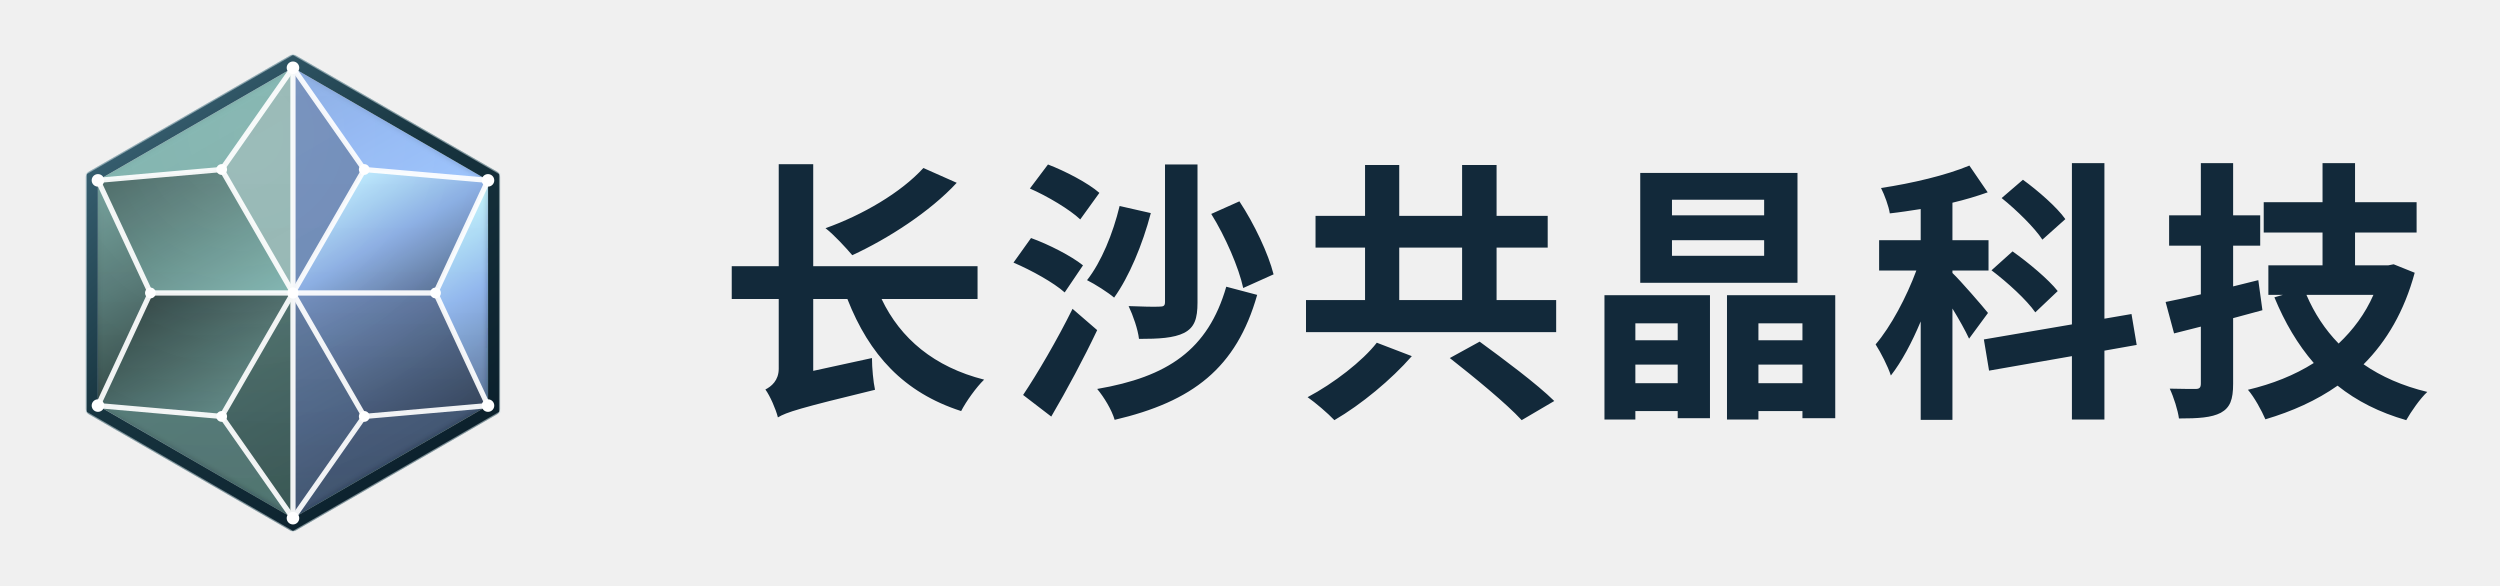
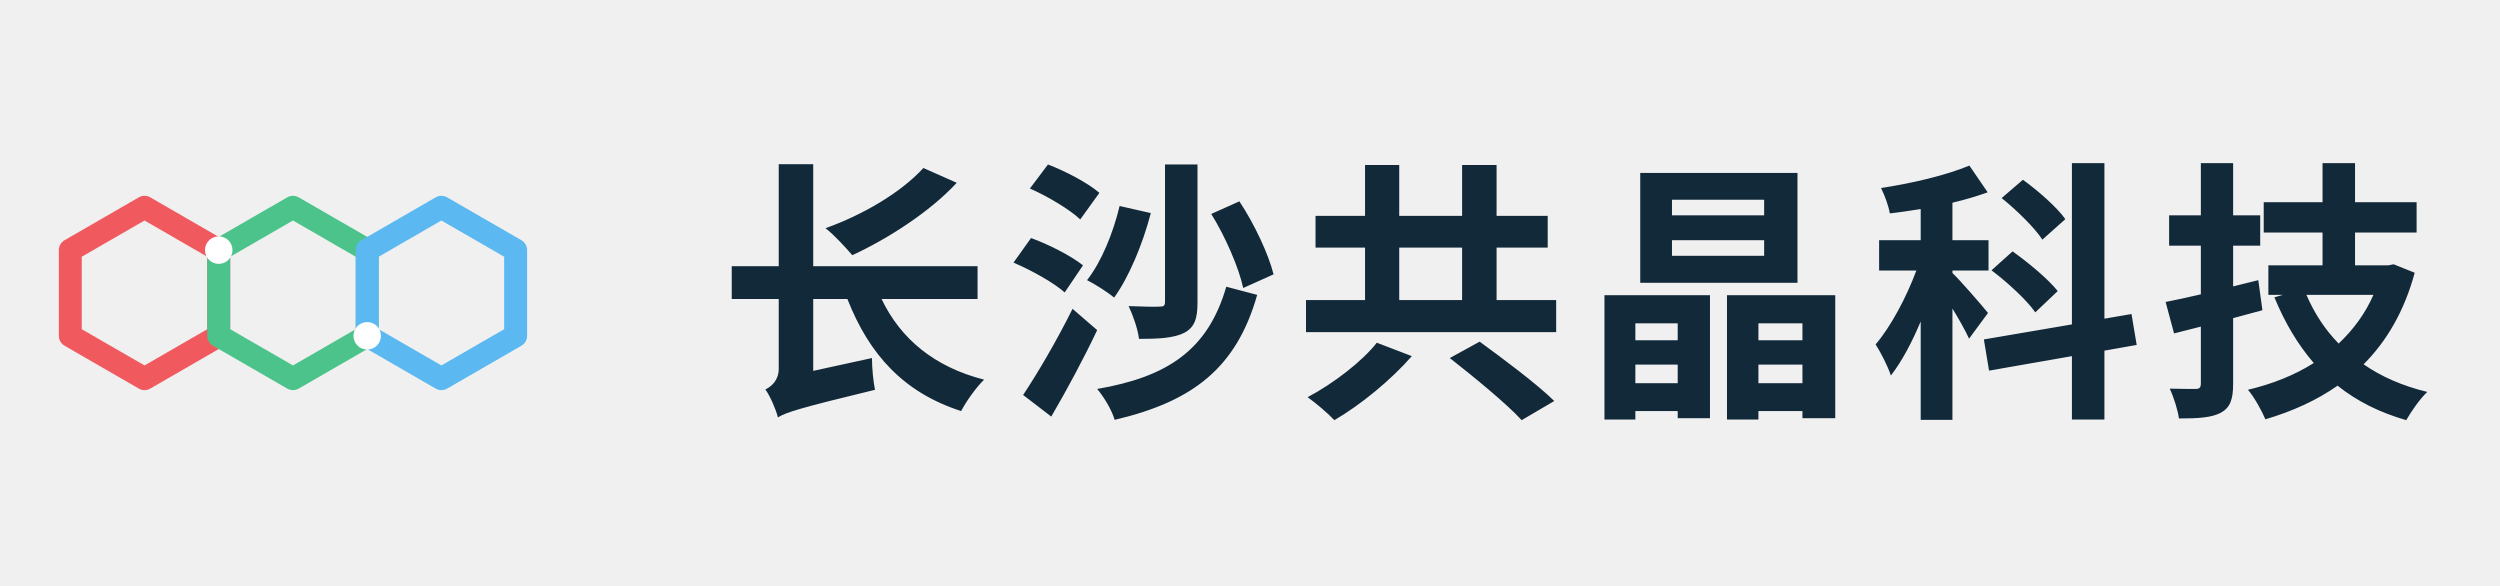
<svg xmlns="http://www.w3.org/2000/svg" viewBox="0 0 512 120" width="512" height="120">
  <g transform="translate(60,60) scale(10.2041)">
-     <defs>
-       <linearGradient id="f0" gradientUnits="userSpaceOnUse" x1="0.715" y1="1.245" x2="-0.72" y2="-1.253">
-         <stop offset="0" stop-color="#5C7498" />
-         <stop offset="0.5" stop-color="#8CB0E6" />
-         <stop offset="1" stop-color="#BCECFF" />
-       </linearGradient>
-       <linearGradient id="f1" gradientUnits="userSpaceOnUse" x1="0" y1="0" x2="-1.966" y2="-3.421">
-         <stop offset="0" stop-color="#6E8BB8" />
-         <stop offset="0.455" stop-color="#6F8CB9" />
-         <stop offset="1" stop-color="#718EBC" />
-       </linearGradient>
-       <linearGradient id="f2" gradientUnits="userSpaceOnUse" x1="0" y1="0" x2="-1.966" y2="-3.421">
-         <stop offset="0" stop-color="#96B9B6" />
-         <stop offset="0.577" stop-color="#95B8B5" />
-         <stop offset="1" stop-color="#95B7B4" />
-       </linearGradient>
-       <linearGradient id="f3" gradientUnits="userSpaceOnUse" x1="0" y1="0" x2="-1.962" y2="-3.413">
-         <stop offset="0" stop-color="#83B9B3" />
-         <stop offset="0.516" stop-color="#648E89" />
-         <stop offset="1" stop-color="#496764" />
-       </linearGradient>
-       <linearGradient id="f4" gradientUnits="userSpaceOnUse" x1="0.72" y1="1.253" x2="-0.715" y2="-1.245">
-         <stop offset="0" stop-color="#66908C" />
-         <stop offset="0.5" stop-color="#4C6B68" />
-         <stop offset="1" stop-color="#324745" />
-       </linearGradient>
-       <linearGradient id="f5" gradientUnits="userSpaceOnUse" x1="1.966" y1="3.421" x2="0" y2="0">
-         <stop offset="0" stop-color="#4A5D7B" />
-         <stop offset="0.423" stop-color="#546B8D" />
-         <stop offset="1" stop-color="#637DA5" />
-       </linearGradient>
-       <linearGradient id="f6" gradientUnits="userSpaceOnUse" x1="1.966" y1="3.421" x2="0" y2="0">
-         <stop offset="0" stop-color="#405E5A" />
-         <stop offset="0.545" stop-color="#476764" />
-         <stop offset="1" stop-color="#4D706C" />
-       </linearGradient>
-       <linearGradient id="f7" gradientUnits="userSpaceOnUse" x1="1.962" y1="3.413" x2="0" y2="0">
-         <stop offset="0" stop-color="#39485F" />
-         <stop offset="0.484" stop-color="#566C90" />
-         <stop offset="1" stop-color="#7391C1" />
-       </linearGradient>
-       <linearGradient id="f8" gradientUnits="userSpaceOnUse" x1="-0.004" y1="-0.008" x2="-1.966" y2="-3.421">
-         <stop offset="0" stop-color="#9EC7FF" />
-         <stop offset="0.455" stop-color="#94BAF6" />
-         <stop offset="1" stop-color="#87AAE1" />
-       </linearGradient>
-       <linearGradient id="f9" gradientUnits="userSpaceOnUse" x1="-1.436" y1="-2.498" x2="-1.966" y2="-3.421">
-         <stop offset="0" stop-color="#7EB1AC" />
-         <stop offset="0.664" stop-color="#80B3AE" />
-         <stop offset="1" stop-color="#80B4AF" />
-       </linearGradient>
-       <linearGradient id="f10" gradientUnits="userSpaceOnUse" x1="0.004" y1="0.008" x2="-1.962" y2="-3.413">
-         <stop offset="0" stop-color="#39504D" />
-         <stop offset="0.455" stop-color="#567975" />
-         <stop offset="1" stop-color="#73A29D" />
-       </linearGradient>
-       <linearGradient id="f11" gradientUnits="userSpaceOnUse" x1="1.966" y1="3.421" x2="0.004" y2="0.008">
-         <stop offset="0" stop-color="#597E79" />
-         <stop offset="0.545" stop-color="#5A807C" />
-         <stop offset="1" stop-color="#5B827D" />
-       </linearGradient>
-       <linearGradient id="f12" gradientUnits="userSpaceOnUse" x1="1.966" y1="3.421" x2="1.436" y2="2.498">
-         <stop offset="0" stop-color="#485C79" />
-         <stop offset="0.336" stop-color="#495D7B" />
-         <stop offset="1" stop-color="#4C607F" />
-       </linearGradient>
-       <linearGradient id="f13" gradientUnits="userSpaceOnUse" x1="1.962" y1="3.413" x2="-0.004" y2="-0.008">
-         <stop offset="0" stop-color="#627B9F" />
-         <stop offset="0.545" stop-color="#94BAF1" />
-         <stop offset="1" stop-color="#C6FAFF" />
-       </linearGradient>
-       <clipPath id="cf">
-         <polygon points="4.036,-2.33 0,-4.66 -4.036,-2.33 -4.036,2.33 0,4.66 4.036,2.33" />
-       </clipPath>
-       <linearGradient id="rim" gradientUnits="userSpaceOnUse" x1="-3.6" y1="-3.9" x2="3.2" y2="4.0">
-         <stop offset="0" stop-color="#3C6678" />
-         <stop offset="0.45" stop-color="#17343F" />
-         <stop offset="1" stop-color="#0A1E2A" />
-       </linearGradient>
-       <radialGradient id="spec" cx="0.40" cy="0.18" r="0.72">
-         <stop offset="0" stop-color="#FFFFFF" stop-opacity="0.075" />
-         <stop offset="0.6" stop-color="#FFFFFF" stop-opacity="0.02" />
-         <stop offset="1" stop-color="#FFFFFF" stop-opacity="0" />
-       </radialGradient>
-       <linearGradient id="vig" gradientUnits="userSpaceOnUse" x1="0" y1="-4.4" x2="0" y2="4.6">
-         <stop offset="0" stop-color="#02121C" stop-opacity="0" />
-         <stop offset="0.5" stop-color="#02121C" stop-opacity="0.02" />
-         <stop offset="1" stop-color="#02121C" stop-opacity="0.10" />
-       </linearGradient>
-       <linearGradient id="ish" gradientUnits="userSpaceOnUse" x1="-3.2" y1="-3.8" x2="3.2" y2="3.8">
-         <stop offset="0" stop-color="#08202D" stop-opacity="0.05" />
-         <stop offset="0.45" stop-color="#08202D" stop-opacity="0.20" />
-         <stop offset="1" stop-color="#061A26" stop-opacity="0.62" />
-       </linearGradient>
-       <filter id="ishblur" x="-20%" y="-20%" width="140%" height="140%">
-         <feGaussianBlur stdDeviation="0.062" />
-       </filter>
-     </defs>
-     <g clip-path="url(#cf)">
-       <polygon points="0,0 2.861,0 3.914,-2.26 1.431,-2.478" fill="url(#f0)" />
-       <polygon points="0,0 1.431,-2.478 0,-4.52 0,-4.52" fill="url(#f1)" />
-       <polygon points="0,0 0,-4.52 -1.431,-2.478" fill="url(#f2)" />
-       <polygon points="0,0 -1.431,-2.478 -3.914,-2.26 -2.861,0" fill="url(#f3)" />
-       <polygon points="0,0 -2.861,0 -3.914,2.26 -1.431,2.478" fill="url(#f4)" />
-       <polygon points="0,0 0,4.52 1.431,2.478" fill="url(#f5)" />
-       <polygon points="0,0 -1.431,2.478 0,4.52 0,4.52" fill="url(#f6)" />
-       <polygon points="0,0 1.431,2.478 3.914,2.26 2.861,0" fill="url(#f7)" />
-       <polygon points="3.914,-2.26 0,-4.52 1.431,-2.478" fill="url(#f8)" />
-       <polygon points="0,-4.52 -3.914,-2.26 -1.431,-2.478" fill="url(#f9)" />
-       <polygon points="-3.914,-2.26 -3.914,2.26 -2.861,0" fill="url(#f10)" />
-       <polygon points="-3.914,2.26 0,4.52 -1.431,2.478" fill="url(#f11)" />
-       <polygon points="0,4.52 3.914,2.26 1.431,2.478" fill="url(#f12)" />
-       <polygon points="3.914,2.26 3.914,-2.26 2.861,0" fill="url(#f13)" />
-     </g>
-     <g clip-path="url(#cf)">
-       <rect x="-5.0" y="-5.0" width="10.0" height="10.0" fill="url(#spec)" />
-       <rect x="-5.0" y="-5.0" width="10.0" height="10.0" fill="url(#vig)" />
-       <polygon points="4.036,-2.33 0,-4.66 -4.036,-2.33 -4.036,2.33 0,4.66 4.036,2.33" fill="none" stroke="url(#ish)" stroke-width="0.22" filter="url(#ishblur)" />
-     </g>
-     <g clip-path="url(#cf)" stroke="#FFFFFF" stroke-width="0.105" stroke-linecap="round" opacity="0.92">
-       <line x1="3.914" y1="-2.26" x2="2.861" y2="0" />
-       <line x1="3.914" y1="-2.26" x2="1.431" y2="-2.478" />
-       <line x1="0" y1="-4.52" x2="1.431" y2="-2.478" />
-       <line x1="0" y1="-4.52" x2="-1.431" y2="-2.478" />
-       <line x1="-3.914" y1="-2.26" x2="-1.431" y2="-2.478" />
-       <line x1="-3.914" y1="-2.26" x2="-2.861" y2="0" />
-       <line x1="-3.914" y1="2.26" x2="-2.861" y2="0" />
-       <line x1="-3.914" y1="2.26" x2="-1.431" y2="2.478" />
-       <line x1="0" y1="4.52" x2="-1.431" y2="2.478" />
-       <line x1="0" y1="4.52" x2="1.431" y2="2.478" />
-       <line x1="3.914" y1="2.26" x2="1.431" y2="2.478" />
-       <line x1="3.914" y1="2.26" x2="2.861" y2="0" />
-       <line x1="0" y1="0" x2="2.861" y2="0" />
-       <line x1="0" y1="0" x2="1.431" y2="-2.478" />
-       <line x1="0" y1="0" x2="-1.431" y2="-2.478" />
-       <line x1="0" y1="0" x2="-2.861" y2="0" />
-       <line x1="0" y1="0" x2="-1.431" y2="2.478" />
-       <line x1="0" y1="0" x2="1.431" y2="2.478" />
-       <line x1="0" y1="-4.52" x2="0" y2="4.52" />
-     </g>
-     <polygon points="4.036,-2.33 0,-4.66 -4.036,-2.33 -4.036,2.33 0,4.66 4.036,2.33" fill="none" stroke="url(#rim)" stroke-width="0.24" stroke-linejoin="round" />
-     <polygon points="4.148,-2.395 0,-4.79 -4.148,-2.395 -4.148,2.395 0,4.79 4.148,2.395" fill="none" stroke="#CFE0E4" stroke-width="0.028" opacity="0.55" />
-     <g fill="#FFFFFF">
-       <circle cx="3.914" cy="-2.26" r="0.126" />
-       <circle cx="0" cy="-4.52" r="0.126" />
-       <circle cx="-3.914" cy="-2.26" r="0.126" />
-       <circle cx="-3.914" cy="2.26" r="0.126" />
-       <circle cx="0" cy="4.52" r="0.126" />
-       <circle cx="3.914" cy="2.26" r="0.126" />
-       <circle cx="2.861" cy="0" r="0.108" />
-       <circle cx="1.431" cy="-2.478" r="0.108" />
-       <circle cx="-1.431" cy="-2.478" r="0.108" />
-       <circle cx="-2.861" cy="0" r="0.108" />
-       <circle cx="-1.431" cy="2.478" r="0.108" />
-       <circle cx="1.431" cy="2.478" r="0.108" />
-       <circle cx="0" cy="0" r="0.112" />
-     </g>
+     <polygon points="-2.979,-1.720 -1.490,-0.860 -1.490,0.860 -2.979,1.720 -4.469,0.860 -4.469,-0.860" fill="none" stroke="#F05A5F" stroke-width="0.460" stroke-linejoin="round" />
+     <polygon points="0.000,-1.720 1.490,-0.860 1.490,0.860 0.000,1.720 -1.490,0.860 -1.490,-0.860" fill="none" stroke="#4CC38A" stroke-width="0.460" stroke-linejoin="round" />
+     <polygon points="2.979,-1.720 4.469,-0.860 4.469,0.860 2.979,1.720 1.490,0.860 1.490,-0.860" fill="none" stroke="#5BB8F0" stroke-width="0.460" stroke-linejoin="round" />
+     <circle cx="-1.490" cy="-0.860" r="0.276" fill="#FFFFFF" />
+     <circle cx="1.490" cy="0.860" r="0.276" fill="#FFFFFF" />
  </g>
  <text x="147" y="81.0" font-family="'Microsoft YaHei','PingFang SC','Noto Sans SC',sans-serif" font-size="56" font-weight="700" letter-spacing="3" fill="#12293A">长沙共晶科技</text>
</svg>
